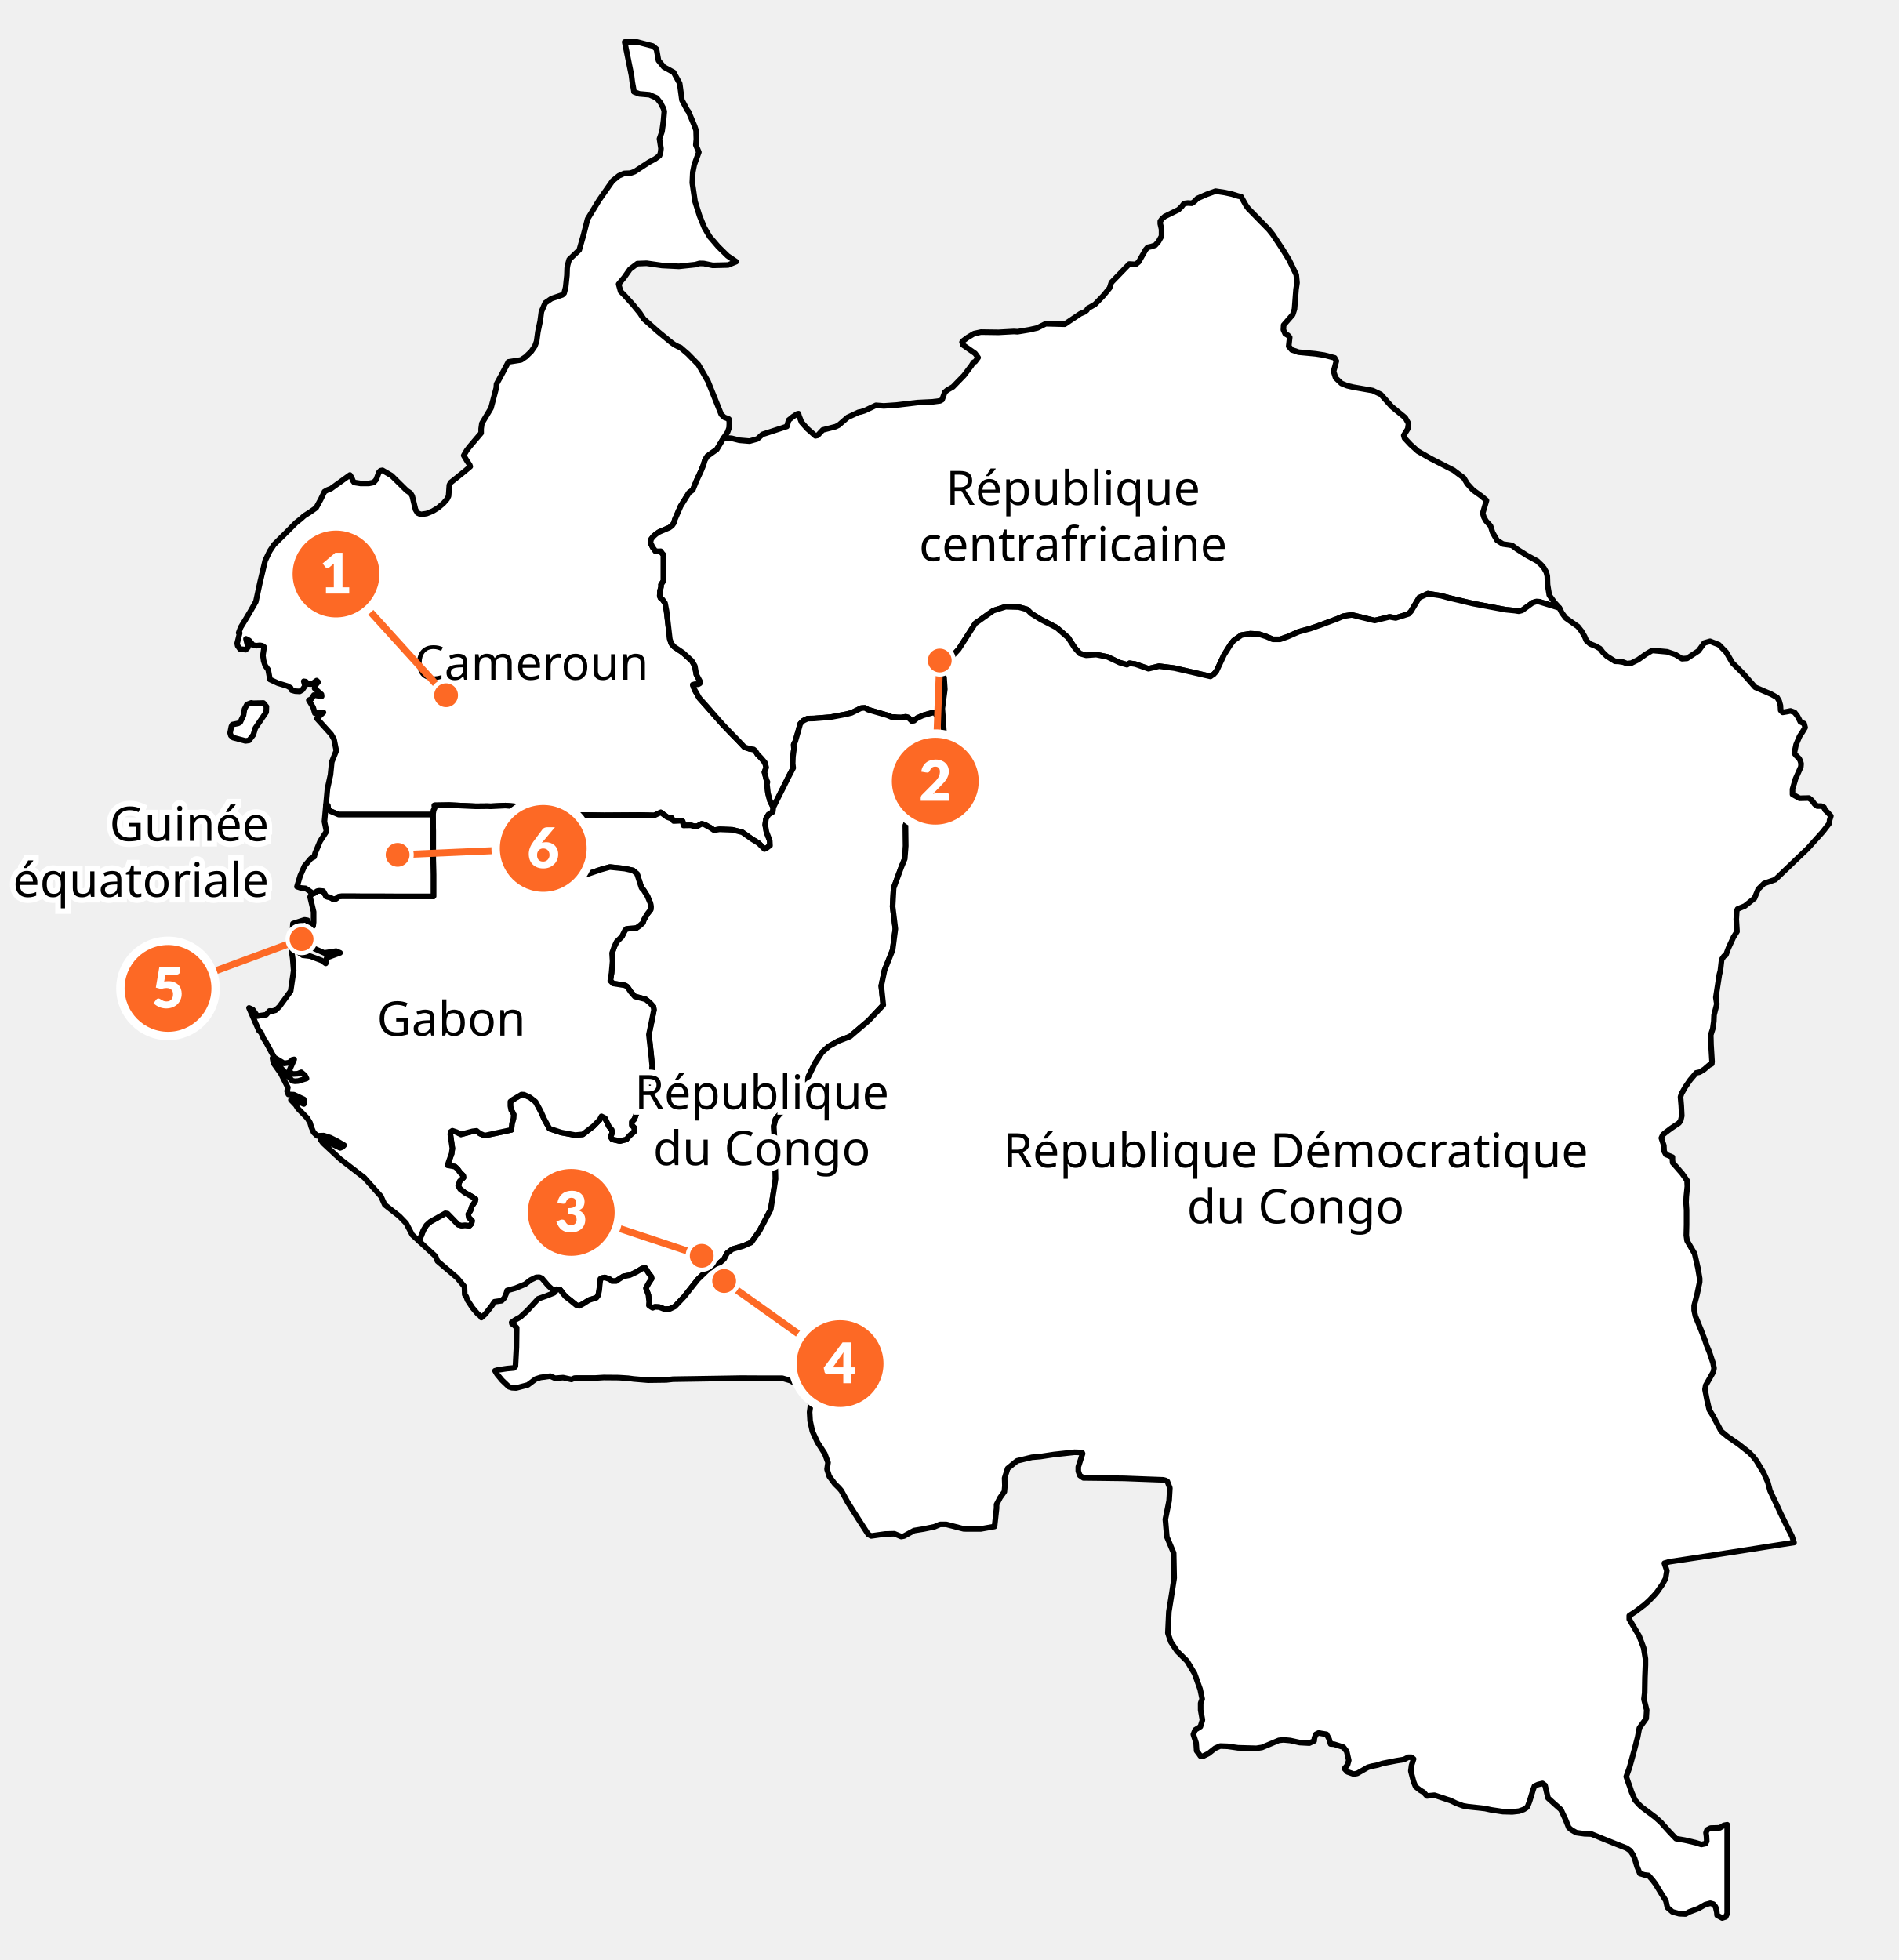
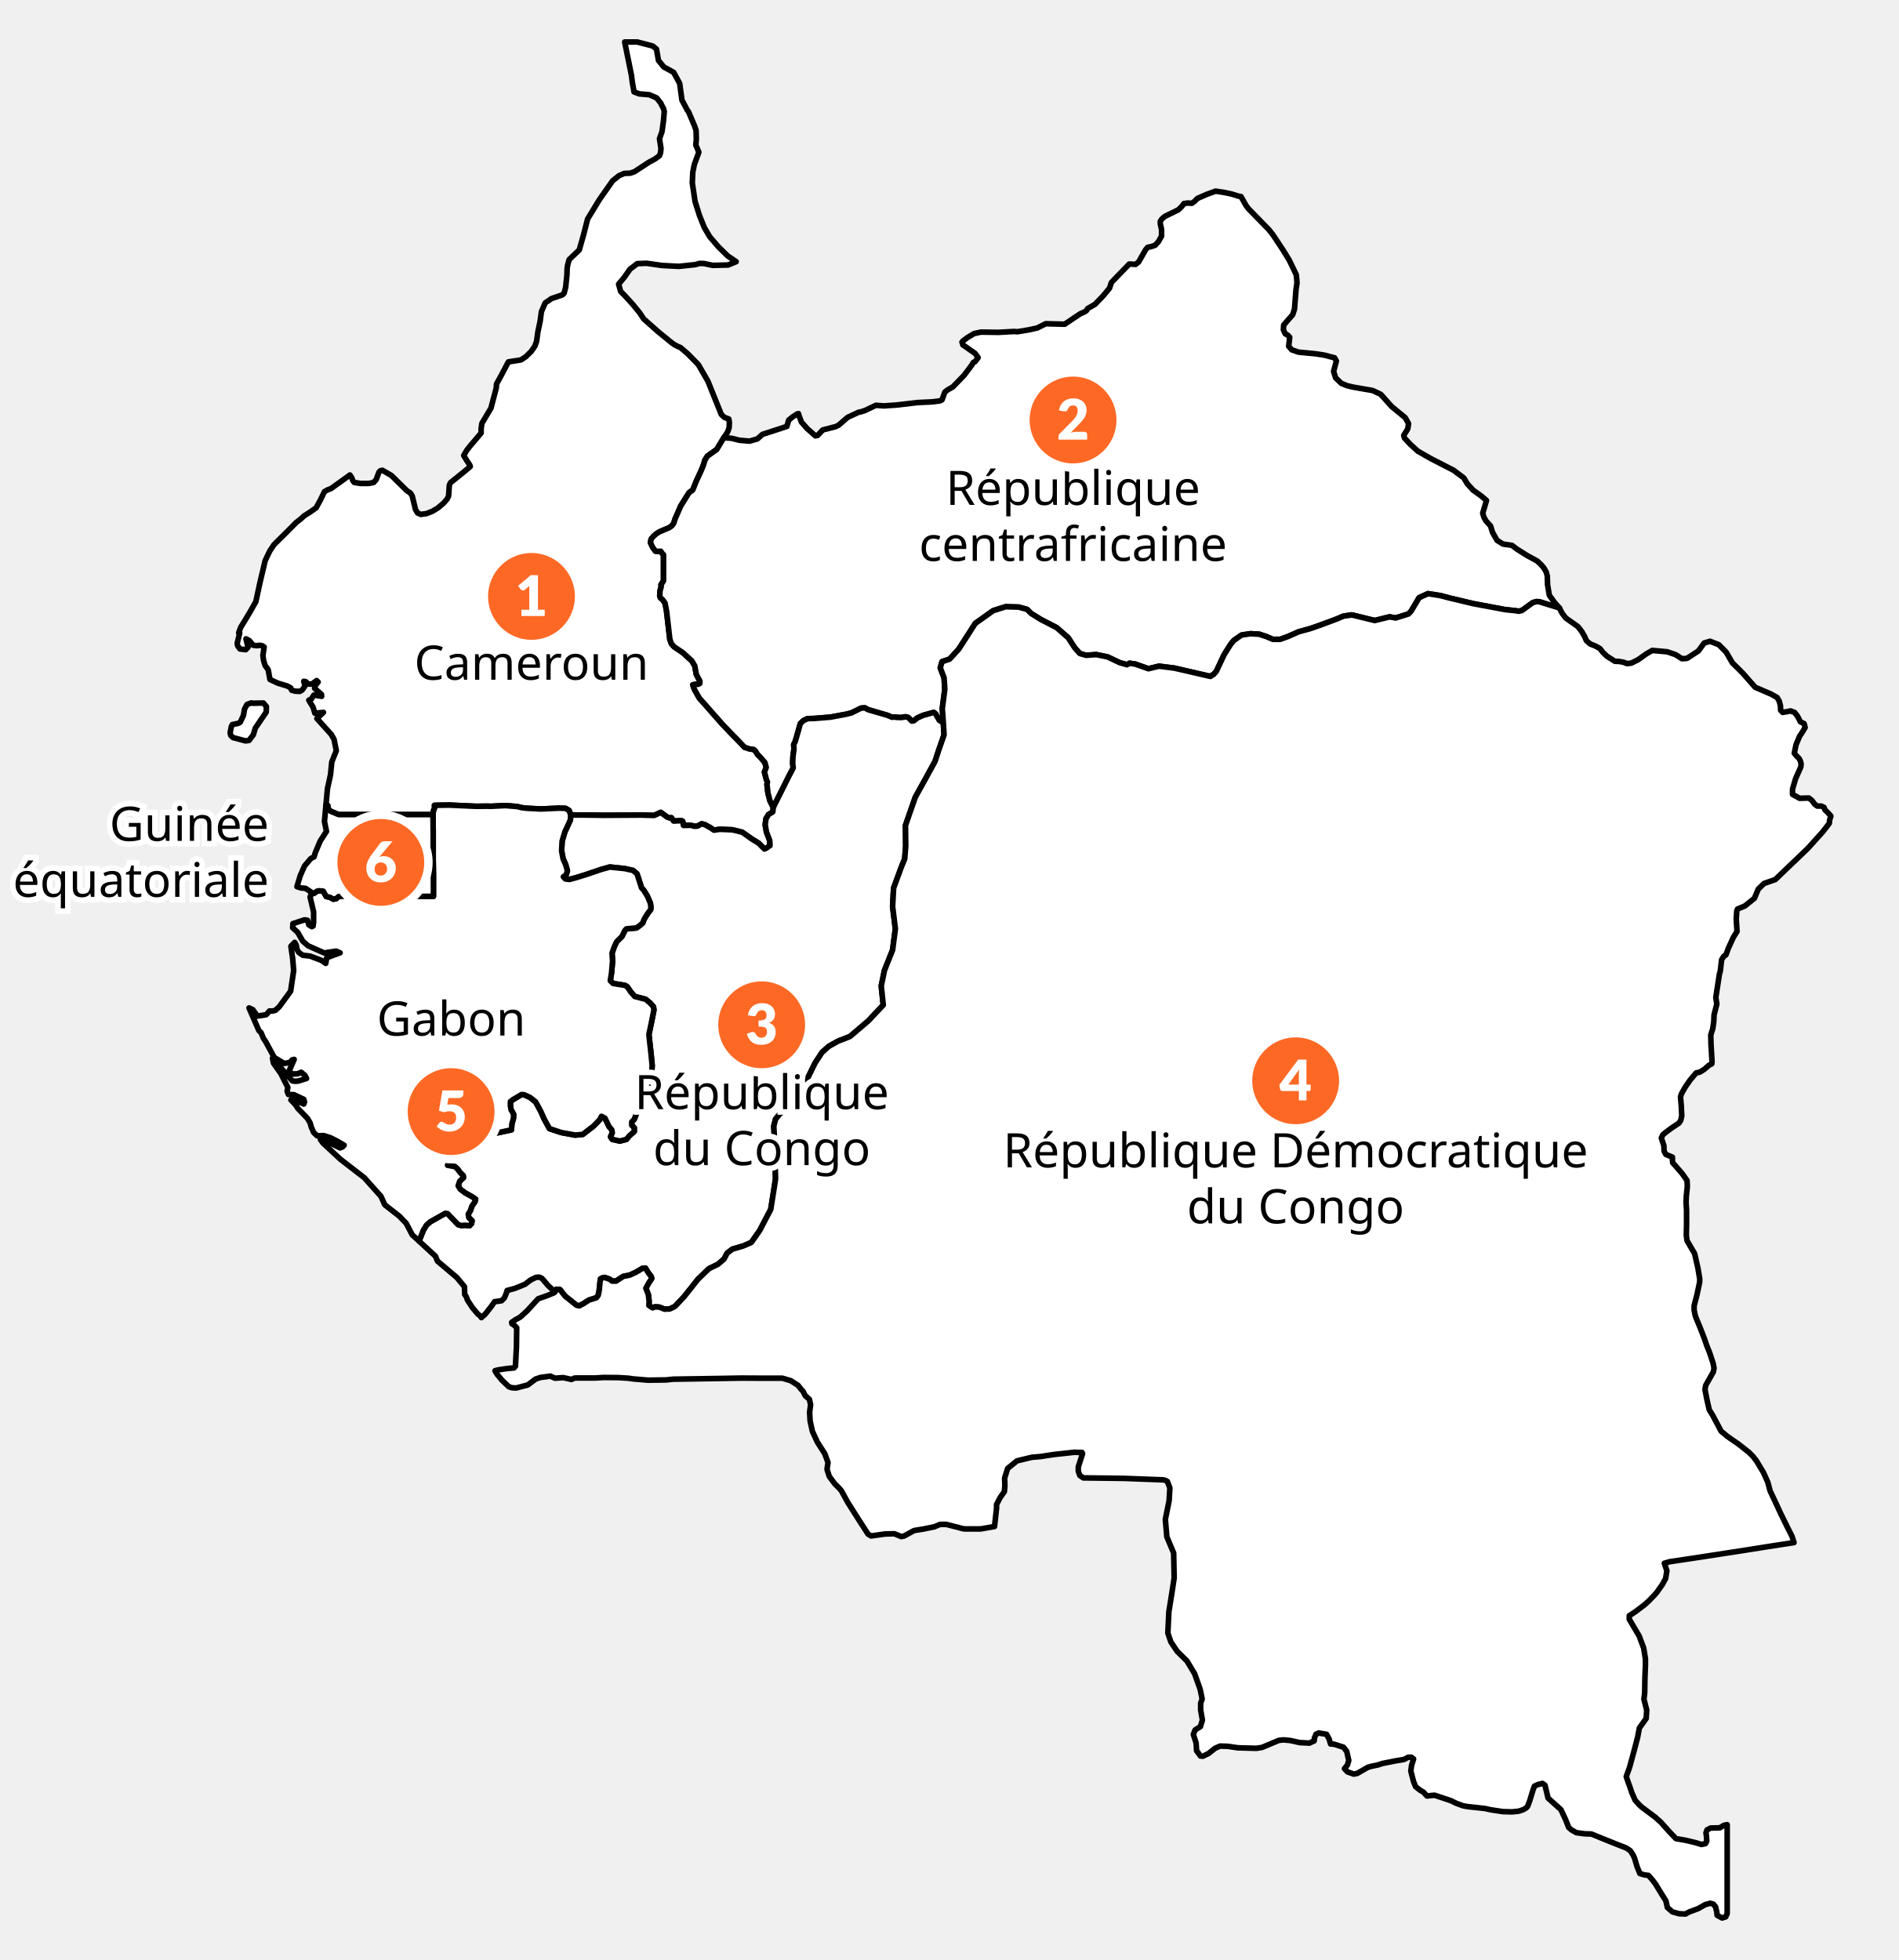
<svg xmlns="http://www.w3.org/2000/svg" viewBox="232 195 678 700" width="678" height="700" font-family="Jost, Verdana, sans-serif">
  <defs>
    <clipPath id="zone">
      <rect x="40" y="185" width="1120" height="725" rx="6" />
    </clipPath>
  </defs>
  <g clip-path="url(#zone)">
    <path d="M317.234,421.022L317.955,419.06L319.396,416.706L321.198,413.696L323.361,409.902L324.802,403.225L325.793,399.035L326.694,395.236L328.316,391.83L329.848,389.515L334.352,385.058L337.686,381.693L339.398,380.338L340.659,379.201L342.731,377.889L344.894,376.359L346.515,373.385L347.867,370.585L348.858,370.016L350.209,369.491L354.354,366.516L356.966,364.634L357.597,365.597L358.048,366.734L358.498,367.303L360.75,367.653L363.724,367.653L365.435,367.303L366.336,366.297L367.327,363.627L367.868,363.102L368.589,362.97L371.832,364.852L374.535,367.522L377.238,370.191L378.589,371.11L379.22,372.16L380.391,377.015L381.112,378.195L382.283,378.72L384.356,378.414L386.518,377.539L388.5,376.315L390.392,374.697L391.653,373.254L392.194,372.16L392.464,368.222L392.915,367.347L394.897,365.772L398.14,363.145L399.942,361.613L399.762,361.088L398.681,359.467L397.6,357.672L398.681,355.832L399.762,354.43L403.816,349.654L403.816,348.12L404.087,346.191L407.33,340.753L409.222,333.556L409.312,332.151L411.204,328.682L413.547,324.245L418.051,323.542L419.763,322.4L421.745,320.466L423.007,318.619L423.637,316.861L424.088,313.518L424.899,309.69L425.349,306.301L426.701,303.174L428.953,301.633L432.827,300.311L433.458,299.695L433.998,297.624L434.449,293.348L434.539,290.746L434.719,289.643L435.26,287.702L438.864,284.26L440.395,278.873L441.837,273.218L445.981,266.408L450.756,259.592L453.009,257.776L454.901,256.934L457.063,256.846L458.595,256.314L463.73,252.947L465.892,251.794L467.514,250.597L467.874,249.577L468.055,248.07L467.514,244.565L468.415,241.991L468.956,237.995L469.226,234.841L468.956,233.774L468.145,232.263L468.055,231.952L466.523,229.996L463.91,228.839L460.306,228.528L458.414,227.816L458.144,226.17L457.964,225.236L457.784,224.213L457.513,221.942L455.081,210L459.586,210L465.081,211.427L466.433,212.542L467.154,216.598L469.046,218.914L472.559,220.829L474.722,224.791L475.533,230.752L477.425,234.308L477.875,234.885L480.037,239.993L480.578,241.591L480.668,244.698L480.488,246.783L481.569,249.356L479.947,253.789L479.407,256.491L479.227,260.256L480.218,266.983L481.839,272.112L483.551,276.311L485.443,279.536L488.506,283.112L491.84,286.379L494.903,288.452L492.02,289.643L486.524,289.776L483.371,289.114L481.839,289.07L480.308,289.511L474.451,290.129L468.415,289.82L462.919,289.026L459.586,289.158L456.973,291.143L454.901,294.097L452.919,296.478L453.639,299.078L455.081,300.532L457.964,303.703L460.487,306.785L461.838,308.854L466.883,313.342L471.839,317.388L472.83,318.092L474.181,318.795L474.992,319.103L477.695,321.433L481.389,325.212L484.812,331.141L487.245,337.199L489.588,343.033L490.669,344.042L492.29,344.656L492.471,345.928L492.381,347.769L491.84,349.303L490.488,351.319L487.966,355.525L484.632,357.891L483.731,359.336L483.191,361.131L482.47,362.926L480.668,366.822L479.407,369.973L478.055,370.979L475.082,375.747L473.01,380.512L472.65,381.78L472.019,382.698L471.028,383.441L467.514,384.927L466.343,385.67L465.352,386.544L464.541,387.549L464.271,388.772L465.081,390.476L466.073,391.83L467.064,391.917L467.965,391.874L468.505,392.66L468.956,393.14L468.956,402.44L468.055,403.836L468.145,404.447L467.694,406.062L467.604,407.851L467.874,408.549L468.595,409.116L469.496,410.381L470.037,413.217L471.208,423.289L471.749,424.858L472.74,425.991L475.893,428.127L479.046,431.003L480.127,432.833L480.668,435.882L481.929,438.234L481.929,439.062L481.389,439.367L480.218,439.41L479.407,439.585L480.037,441.327L481.749,444.331L484.542,447.466L487.515,450.862L489.948,453.604L493.011,456.825L495.444,459.305L497.876,461.872L499.768,462.482L501.12,462.656L501.75,463.178L502.471,464.352L503.733,465.658L505.174,467.354L505.625,469.094L504.994,470.747L505.625,473.139L505.625,473.313L506.075,474.27L505.895,475.097L506.255,478.271L506.976,481.011L508.147,483.359L508.147,483.533L507.967,484.967L506.435,485.924L505.535,487.446L505.264,489.576L505.715,492.141L506.886,495.227L506.976,497.009L506.526,497.27L505.805,497.835L504.994,498.226L502.922,496.14L500.579,494.705L497.065,492.228L493.552,491.358L488.957,491.184L486.975,491.489L485.623,490.576L483.641,489.489L482.56,489.228L481.028,490.054L479.947,490.097L478.686,489.75L476.073,489.793L475.803,488.359L475.352,488.098L472.559,488.228L471.749,487.054L471.298,487.185L470.217,486.793L467.965,485.141L465.622,486.228L460.667,486.098L454.36,486.141L447.783,486.185L441.837,486.098L435.8,486.054L435.26,484.489L433.998,483.707L431.746,483.62L425.169,483.924L420.124,483.663L418.502,483.489L416.7,483.054L412.465,482.706L407.24,482.967L406.069,482.924L401.924,482.967L392.374,482.533L387.149,482.62L387.239,483.576L386.878,484.272L386.608,485.924L380.842,485.924L373.184,485.924L365.976,485.924L361.111,485.924L352.912,485.924L350.119,484.75L349.308,484.054L349.128,483.228L349.038,482.663L348.407,482.489L348.948,476.619L350.029,471.704L350.48,467.137L352.101,463.091L351.29,459.044L350.299,457.303L345.164,451.602L347.506,449.425L344.443,449.73L343.812,447.597L342.281,445.072L343.182,444.636L344.083,443.243L346.876,443.678L346.786,442.981L344.353,440.848L344.623,439.759L345.614,438.583L345.074,438.06L343.362,439.323L342.101,439.28L341.2,438.452L340.479,438.322L340.929,439.977L339.938,441.414L339.037,441.936L337.416,441.849L336.154,441.501L335.794,440.673L334.623,440.02L331.199,438.975L328.406,437.668L327.775,434.183L326.694,432.702L326.154,431.003L325.883,429.086L326.334,426.079L325.613,425.599L324.802,425.468L323.541,425.599L322.37,425.425L321.018,423.769L319.847,423.158L320.568,426.166L319.757,427.037L317.685,426.776L316.874,425.643L316.694,424.771L317.595,421.109Z" fill="#FFFFFF" stroke="#000000" stroke-width="2" stroke-linejoin="round" />
    <path d="M707.439,322.488L708.611,322.795L709.241,323.938L708.25,327.628L708.971,329.956L711.043,331.932L713.115,332.766L715.188,333.249L722.215,334.478L725.098,335.838L728.972,340.182L733.837,344.174L735.009,346.278L734.738,348.164L733.297,350.487L733.567,351.451L735.729,353.773L738.342,356.139L742.937,358.767L751.046,362.926L754.74,365.684L756.001,367.785L758.073,370.06L760.956,372.116L762.848,373.735L761.497,378.283L761.947,379.769L762.668,381.037L764.29,382.829L765.011,385.145L766.632,387.986L768.704,389.296L771.948,389.777L773.75,391.131L777.354,393.402L780.958,395.367L782.399,396.721L783.39,397.9L784.201,399.341L784.561,400.738L784.651,403.793L785.282,407.589L787.174,410.207L788.886,412.126L781.678,409.902L780.597,409.858L779.336,410.251L775.552,412.999L774.381,413.304L773.029,413.086L769.605,412.737L758.163,410.6L749.334,408.505L746.631,407.764L741.946,407.022L738.793,408.462L735.91,413.304L735.009,414.263L730.414,415.703L728.251,415.31L722.936,416.618L714.737,414.612L711.764,415.048L709.421,416.052L703.565,418.232L699.961,419.496L695.817,420.63L691.853,422.374L689.15,423.333L686.537,423.333L684.195,422.33L681.672,421.502L678.519,421.327L675.365,421.807L672.572,423.769L671.491,425.12L669.149,428.824L666.356,434.793L665.274,435.969L664.914,436.1L664.283,436.579L651.4,433.617L645.904,432.92L642.12,433.835L637.435,432.179L635.363,431.874L634.462,432.397L631.849,431.656L627.524,429.609L623.47,428.781L619.866,429.042L617.614,428.388L615.812,426.384L613.469,422.766L609.325,419.147L603.739,416.27L600.225,414.089L598.784,412.65L595.811,411.821L591.126,411.69L586.711,413.086L580.314,417.621L574.368,426.863L571.124,430.393L568.421,431.308L567.791,433.53L569.142,437.058L569.412,441.152L568.512,448.032L568.872,453.082L567.43,452.255L566.079,449.904L565.448,449.425L561.574,450.514L559.502,451.471L558.421,452.385L557.61,452.516L556.349,451.254L555.448,450.992L553.826,451.254L552.294,451.21L551.303,451.079L550.582,451.167L548.781,450.426L542.023,448.468L540.852,447.814L539.501,447.902L536.077,449.599L534.185,450.078L528.599,451.123L522.653,451.602L520.4,451.645L518.869,452.385L517.788,453.473L517.157,455.78L515.986,459.827L515.445,460.915L515.535,462.525L515.175,465.223L515.085,467.659L515.265,469.268L513.553,472.53L511.571,476.532L509.859,479.924L508.147,483.359L506.976,481.011L506.255,478.271L505.895,475.097L506.075,474.27L505.625,473.313L505.625,473.139L504.994,470.747L505.625,469.094L505.174,467.354L503.733,465.658L502.471,464.352L501.75,463.178L501.12,462.656L499.768,462.482L497.876,461.872L495.444,459.305L493.011,456.825L489.948,453.604L487.515,450.862L484.542,447.466L481.749,444.331L480.037,441.327L479.407,439.585L480.218,439.41L481.389,439.367L481.929,439.062L481.929,438.234L480.668,435.882L480.127,432.833L479.046,431.003L475.893,428.127L472.74,425.991L471.749,424.858L471.208,423.289L470.037,413.217L469.496,410.381L468.595,409.116L467.874,408.549L467.604,407.851L467.694,406.062L468.145,404.447L468.055,403.836L468.956,402.44L468.956,393.14L468.505,392.66L467.965,391.874L467.064,391.917L466.073,391.83L465.081,390.476L464.271,388.772L464.541,387.549L465.352,386.544L466.343,385.67L467.514,384.927L471.028,383.441L472.019,382.698L472.65,381.78L473.01,380.512L475.082,375.747L478.055,370.979L479.407,369.973L480.668,366.822L482.47,362.926L483.191,361.131L483.731,359.336L484.632,357.891L487.966,355.525L490.488,351.319L493.281,351.538L496.074,352.24L499.678,352.546L502.471,351.757L504.273,350.136L508.327,348.821L513.012,347.287L513.643,345.051L515.085,343.867L516.616,342.858L517.157,342.726L517.337,343.472L518.238,345.796L520.31,348.12L523.193,350.662L524.004,350.487L525.806,348.558L530.401,347.374L531.482,346.848L534.726,344.042L538.6,342.244L539.501,342.069L540.942,341.586L544.816,339.744L547.609,339.963L552.114,339.656L559.592,338.778L564.998,338.515L567.701,338.164L568.421,337.769L569.412,335.048L570.313,334.302L572.296,333.161L576.26,329.077L578.873,325.607L579.593,324.465L579.683,324.377L580.224,324.157L581.305,322.707L580.224,321.213L575.809,318.136L575.809,317.74L575.539,317.212L575.809,316.817L577.521,315.541L579.864,314.134L582.296,313.606L588.603,313.694L594.099,313.386L595.36,313.474L599.595,312.77L602.478,312.11L605.451,310.614L612.208,310.79L617.794,307.049L619.416,306.345L620.136,305.772L620.407,305.2L623.019,303.703L625.993,300.62L628.245,297.888L628.876,295.905L635.273,289.29L637.525,289.423L638.606,288.585L641.129,284.172L641.85,283.333L643.111,283.068L644.552,282.583L645.724,281.258L646.805,279.315L646.805,276.885L646.354,274.941L646.354,274.013L646.985,273.129L647.976,272.289L652.841,269.902L654.012,268.752L654.823,267.69L656.175,267.514L657.616,267.602L658.517,266.983L659.598,265.877L662.932,264.417L666.085,263.266L669.329,263.753L671.942,264.328L674.194,265.036L675.185,265.213L676.987,268.398L677.798,269.504L685.096,276.974L686.537,278.785L690.141,284.216L692.393,287.879L694.916,293.127L695.186,295.993L694.826,298.417L694.285,305.376L693.655,307.357L690.411,311.098L690.321,312.77L690.952,314.178L691.943,314.75L692.573,315.453L692.213,318.663L693.294,319.938L695.727,320.773L701.763,321.345L704.917,321.828Z" fill="#FFFFFF" stroke="#000000" stroke-width="2" stroke-linejoin="round" />
    <path d="M381.653,638.248L383.184,634.372L384.265,632.587L385.617,631.368L391.023,628.321L391.834,628.452L395.618,632.369L396.789,632.718L398.05,632.587L399.672,632.761L400.393,631.978L400.573,630.976L399.402,629.845L399.221,628.626L400.032,627.276L400.483,625.84L401.654,624.099L401.834,623.272L400.573,622.402L398.05,621.009L396.338,619.704L395.618,618.486L396.158,616.876L397.51,615.571L397.419,614.875L396.248,613.7L395.347,612.438L394.446,611.655L391.834,611.177L392.374,609.524L393.275,607.045L393.545,605.131L392.825,600.174L392.915,599.26L393.545,598.826L395.077,599.347L396.609,600.13L400.753,599.043L402.195,598.869L403.366,599.826L405.078,600.565L414.628,598.521L414.808,596.391L415.349,594.478L415.439,593.043L414.988,592.13L414.538,591.434L414.267,590L414.267,588.435L415.168,587.739L418.232,585.914L419.133,585.957L421.295,586.957L423.277,588.522L425.079,591.826L426.34,594.652L428.232,598.086L432.467,599.478L437.422,600.391L440.125,600.13L443.909,597.217L446.161,594.912L446.792,593.695L448.053,594.347L449.495,597.347L450.486,598.521L450.666,599.608L450.035,601L450.666,601.913L453.369,602.522L455.711,601.913L456.703,600.695L458.504,599.086L458.504,597.782L457.604,596.869L457.604,595.695L458.504,594.738L459.496,592.173L459.766,590.261L460.667,589.087L462.469,588.217L463.099,587.478L464.09,583.001L463.55,581.393L463.55,580.046L464.721,578.351L464.901,575.526L464.451,570.963L464.09,567.791L463.73,564.488L464.631,560.187L465.532,555.668L465.352,554.538L464.09,553.148L462.559,551.888L458.685,550.889L457.243,549.238L456.072,547.5L455.261,546.935L450.936,546.24L449.945,545.24L450.396,542.46L450.756,538.289L450.576,535.378L451.387,533.076L452.198,531.338L454.09,529.47L455.171,527.297L455.711,526.732L459.315,526.385L460.577,525.472L461.568,524.56L462.018,523.3L463.28,521.258L464.361,519.867L464.451,518.912L464.271,517.608L463.189,515.044L461.838,512.872L461.117,512.133L459.496,507.092L458.054,505.875L455.171,505.223L449.765,504.658L446.522,505.571L441.566,507.266L437.782,508.439L435.35,509.091L433.908,508.917L433.188,508.135L434.179,507.483L434.629,505.962L433.998,503.746L433.097,501.747L432.557,498.921L432.737,495.401L433.728,492.097L435.71,487.793L435.8,486.054L441.837,486.098L447.783,486.185L454.36,486.141L460.667,486.098L465.622,486.228L467.965,485.141L470.217,486.793L471.298,487.185L471.749,487.054L472.559,488.228L475.352,488.098L475.803,488.359L476.073,489.793L478.686,489.75L479.947,490.097L481.028,490.054L482.56,489.228L483.641,489.489L485.623,490.576L486.975,491.489L488.957,491.184L493.552,491.358L497.065,492.228L500.579,494.705L502.922,496.14L504.994,498.226L505.805,497.835L506.526,497.27L506.976,497.009L506.886,495.227L505.715,492.141L505.264,489.576L505.535,487.446L506.435,485.924L507.967,484.967L508.147,483.533L508.147,483.359L509.859,479.924L511.571,476.532L513.553,472.53L515.265,469.268L515.085,467.659L515.175,465.223L515.535,462.525L515.445,460.915L515.986,459.827L517.157,455.78L517.788,453.473L518.869,452.385L520.4,451.645L522.653,451.602L528.599,451.123L534.185,450.078L536.077,449.599L539.501,447.902L540.852,447.814L542.023,448.468L548.781,450.426L550.582,451.167L551.303,451.079L552.294,451.21L553.826,451.254L555.448,450.992L556.349,451.254L557.61,452.516L558.421,452.385L559.502,451.471L561.574,450.514L565.448,449.425L566.079,449.904L567.43,452.255L568.872,453.082L569.142,457.434L567.25,462.873L565.899,466.963L562.205,473.705L558.871,479.706L555.358,489.793L555.448,497.139L555.087,501.747L553.916,504.571L551.123,512.176L550.763,518.738L551.754,526.732L550.763,534.292L547.88,541.504L546.708,547.109L547.429,553.93L542.113,559.578L535.536,565.183L531.302,566.835L527.968,568.703L525.536,570.876L524.815,572.006L523.103,574.613L519.139,582.697L517.067,586.218L514.364,589.261L510.4,592.956L508.958,594.695L508.327,597.217L508.598,601.869L508.958,616.049L508.327,620.139L507.246,626.928L503.282,634.503L500.309,638.727L497.426,639.99L493.552,641.122L491.66,642.559L490.579,644.65L488.416,646.523L485.173,648.092L481.209,651.926L476.343,658.072L473.01,661.603L471.208,662.475L469.316,662.562L467.424,661.821L465.892,661.734L465.081,662.083L464.541,661.777L463.73,661.211L463.82,659.815L463.55,657.461L462.649,655.064L463.73,653.103L464.721,651.621L464.541,650.88L463.55,649.617L462.469,647.874L461.388,648.005L459.135,649.355L456.883,650.401L454.63,650.837L452.919,651.926L452.018,652.536L450.576,652.536L449.765,651.883L447.963,651.229L446.972,651.447L446.432,651.752L446.161,653.974L445.981,655.892L445.621,657.636L444.99,658.464L442.287,659.336L440.395,660.557L438.864,661.385L437.873,661.167L435.89,659.554L433.998,658.072L432.917,656.808L432.287,655.936L431.926,655.543L430.665,655.456L430.304,656.284L429.674,655.892L427.782,654.192L425.529,651.534L424.628,651.142L423.457,651.185L421.475,652.144L419.493,653.669L415.979,655.108L413.096,655.892L412.826,656.851L412.105,658.551L411.114,659.554L408.591,659.903L407.6,661.385L405.348,664.263L403.906,665.571L403.546,665.004L402.645,664.307L400.753,662.083L398.951,659.336L398.501,658.072L397.96,657.331L397.87,654.541L395.167,651.273L388.23,645.391L387.509,643.648Z" fill="#FFFFFF" stroke="#000000" stroke-width="2" stroke-linejoin="round" />
    <path d="M872.675,745.924L868.35,746.583L862.134,747.548L855.196,748.646L848.079,749.744L840.961,750.842L834.294,751.852L828.168,752.774L826.366,753.301L827.267,755.981L826.816,758.75L825.645,760.903L823.753,763.586L822.852,764.641L820.87,766.708L819.248,768.16L816.005,770.624L813.842,772.032L813.842,773.309L817.356,779.254L818.978,783.572L819.609,787.451L819.609,789.656L819.428,794.245L819.338,799.674L819.068,801.838L820.059,805.726L819.879,808.732L817.446,812.137L816.816,815.455L815.644,819.97L813.933,826.215L812.761,829.495L813.482,831.623L814.023,833.087L814.653,834.995L815.915,837.923L817.446,839.61L818.257,840.365L823.122,844.007L825.104,845.784L828.258,849.296L830.51,851.652L833.664,852.186L837.448,853.076L839.61,853.743L841.051,853.432L841.502,852.586L841.412,850.852L841.232,849.562L841.592,848.54L842.853,847.873L846.187,847.784L847.628,846.895L848.8,846.673L848.8,850.541L848.8,854.232L848.8,858.728L848.8,863.894L848.8,868.129L848.8,872.634L848.8,877.856L848.8,878.437L848.259,879.598L846.998,880L845.196,879.017L845.106,877.945L844.655,876.025L843.844,875.043L842.763,874.731L840.961,875.222L838.439,876.651L835.195,877.856L833.934,878.571L831.681,878.481L829.249,877.811L827.447,876.249L826.906,873.838L825.375,871.429L823.212,867.861L822.131,866.435L820.69,864.785L819.248,864.607L817.627,864.117L816.635,861.711L815.735,858.683L815.194,857.481L814.203,855.968L812.851,855.033L809.788,853.832L805.554,852.142L800.328,850.007L797.805,849.918L794.922,849.518L793.211,848.54L792.219,847.695L791.048,844.762L789.427,841.298L784.832,837.169L783.75,832.599L782.85,831.934L781.228,832.333L779.966,832.91L779.516,834.107L778.255,838.234L777.534,840.143L777.083,840.632L776.092,841.253L774.471,841.831L772.038,842.097L768.704,842.008L764.56,841.386L762.308,840.898L756.181,840.232L754.469,839.921L751.947,838.989L750.145,838.101L744.289,836.148L741.586,836.414L740.324,835.039L739.153,834.373L737.531,833.087L736.811,831.313L735.819,827.5L736.09,825.462L736.811,823.203L736,822.582L734.919,822.582L733.387,823.38L730.684,823.823L725.729,824.797L723.927,825.373L721.945,825.772L720.503,826.171L716.719,828.343L715.458,828.609L713.205,827.811L712.124,826.658L713.205,825.329L713.656,823.69L712.935,820.501L711.764,818.996L708.43,817.933L707.169,817.845L706.628,816.03L705.727,814.393L703.835,814.083L702.935,813.906L701.943,814.393L701.403,815.72L701.313,816.738L699.601,817.535L696.177,817.358L692.754,816.606L690.321,816.384L688.699,816.561L682.663,819.084L680.681,819.394L674.104,819.217L670.41,818.686L667.707,818.597L665.905,819.394L663.563,821.254L661.581,822.228L660.68,822.14L660.139,821.342L659.328,820.28L659.148,817.491L658.157,814.437L658.788,812.845L660.68,811.651L661.4,809.307L660.77,805.726L660.77,803.252L661.31,801.794L660.589,798.305L658.607,792.744L655.904,788.245L652.391,784.762L650.138,781.413L649.057,778.241L649.418,770.624L650.499,763.893L651.31,758.574L651.129,749.656L648.697,743.861L648.156,737.632L649.508,730.967L649.778,726.41L648.877,724.088L648.246,723.738L647.435,723.519L641.489,723.3L633.471,722.993L626.443,722.905L618.875,722.818L617.614,721.942L617.073,720.409L617.073,718.877L618.605,714.149L618.425,713.755L615.722,713.667L608.424,714.455L603.559,715.199L600.496,715.462L595.18,716.731L591.846,719.446L590.765,722.862L590.855,725.665L590.675,727.724L589.143,729.872L587.882,732.326L587.882,733.641L587.161,740.176L582.206,741.053L577.251,741.053L576.08,741.009L569.953,739.43L567.701,739.43L565.719,740.264L561.935,741.053L558.421,741.624L554.817,743.598L553.826,743.774L551.393,742.764L548.06,742.852L544.636,743.335L543.104,743.554L542.023,742.94L538.87,738.07L534.726,731.537L532.473,727.418L531.572,726.366L530.131,724.964L528.149,722.292L527.338,719.752L527.698,717.344L526.527,714.149L523.914,710.079L522.112,706.186L521.301,702.469L521.121,699.321L521.481,696.699L521.031,694.732L519.589,693.509L518.779,691.892L518.148,691.237L516.977,689.751L514.364,688.091L511.391,687.218L505.084,687.218L496.705,687.174L489.137,687.305L480.758,687.436L472.289,687.567L469.947,687.829L463.46,687.917L458.234,687.48L456.342,687.218L452.919,687L447.603,686.956L444.72,687.131L437.782,687.131L437.152,687.174L436.071,687.655L433.097,687L430.214,687.218L428.503,686.476L424.989,686.956L423.277,687.524L420.484,689.62L416.34,690.712L414.808,690.625L413.727,690.276L411.294,687.96L409.492,685.777L408.772,684.554L409.853,684.248L413.096,683.768L415.529,683.55L416.069,682.939L416.43,676.129L416.52,669.192L415.619,668.275L414.808,667.752L414.718,667.272L415.979,666.4L417.781,665.397L418.322,664.917L420.304,663.086L424.178,658.856L427.151,657.81L429.854,656.72L430.304,656.284L430.665,655.456L431.926,655.543L432.287,655.936L432.917,656.808L433.998,658.072L435.89,659.554L437.873,661.167L438.864,661.385L440.395,660.557L442.287,659.336L444.99,658.464L445.621,657.636L445.981,655.892L446.161,653.974L446.432,651.752L446.972,651.447L447.963,651.229L449.765,651.883L450.576,652.536L452.018,652.536L452.919,651.926L454.63,650.837L456.883,650.401L459.135,649.355L461.388,648.005L462.469,647.874L463.55,649.617L464.541,650.88L464.721,651.621L463.73,653.103L462.649,655.064L463.55,657.461L463.82,659.815L463.73,661.211L464.541,661.777L465.081,662.083L465.892,661.734L467.424,661.821L469.316,662.562L471.208,662.475L473.01,661.603L476.343,658.072L481.209,651.926L485.173,648.092L488.416,646.523L490.579,644.65L491.66,642.559L493.552,641.122L497.426,639.99L500.309,638.727L503.282,634.503L507.246,626.928L508.327,620.139L508.958,616.049L508.598,601.869L508.327,597.217L508.958,594.695L510.4,592.956L514.364,589.261L517.067,586.218L519.139,582.697L523.103,574.613L524.815,572.006L525.536,570.876L527.968,568.703L531.302,566.835L535.536,565.183L542.113,559.578L547.429,553.93L546.708,547.109L547.88,541.504L550.763,534.292L551.754,526.732L550.763,518.738L551.123,512.176L553.916,504.571L555.087,501.747L555.448,497.139L555.358,489.793L558.871,479.706L562.205,473.705L565.899,466.963L567.25,462.873L569.142,457.434L568.872,453.082L568.512,448.032L569.412,441.152L569.142,437.058L567.791,433.53L568.421,431.308L571.124,430.393L574.368,426.863L580.314,417.621L586.711,413.086L591.126,411.69L595.811,411.821L598.784,412.65L600.225,414.089L603.739,416.27L609.325,419.147L613.469,422.766L615.812,426.384L617.614,428.388L619.866,429.042L623.47,428.781L627.524,429.609L631.849,431.656L634.462,432.397L635.363,431.874L637.435,432.179L642.12,433.835L645.904,432.92L651.4,433.617L664.283,436.579L664.914,436.1L665.274,435.969L666.356,434.793L669.149,428.824L671.491,425.12L672.572,423.769L675.365,421.807L678.519,421.327L681.672,421.502L684.195,422.33L686.537,423.333L689.15,423.333L691.853,422.374L695.817,420.63L699.961,419.496L703.565,418.232L709.421,416.052L711.764,415.048L714.737,414.612L722.936,416.618L728.251,415.31L730.414,415.703L735.009,414.263L735.91,413.304L738.793,408.462L741.946,407.022L746.631,407.764L749.334,408.505L758.163,410.6L769.605,412.737L773.029,413.086L774.381,413.304L775.552,412.999L779.336,410.251L780.597,409.858L781.678,409.902L788.886,412.126L789.787,413.915L791.138,415.703L795.463,418.755L796.814,420.455L797.896,422.33L798.526,423.812L799.878,424.989L801.77,425.73L803.391,426.645L804.382,427.953L805.824,429.347L808.707,431.177L810.058,431.221L811.68,431.482L813.032,432.005L814.563,431.831L816.996,430.611L819.879,428.563L822.041,427.299L827.357,427.778L830.33,428.781L832.673,430.262L834.474,430.131L838.529,427.473L840.601,424.64L842.673,424.03L845.827,425.25L848.439,427.909L850.692,431.787L852.223,433.268L854.476,435.534L858.8,440.456L864.476,442.894L866.639,444.114L867.359,445.333L867.81,446.944L867.9,448.685L868.621,449.425L870.152,449.164L871.414,448.903L872.855,449.425L873.846,450.688L874.387,451.689L874.927,452.777L876.279,453.43L876.639,454.823L875.648,456.477L874.657,457.956L873.396,460.959L872.765,464.004L873.576,465.005L874.477,465.875L874.927,466.745L875.198,467.746L875.108,468.877L873.216,473.139L872.135,476.836L872.135,478.706L874.657,480.098L877.991,480.011L879.072,480.88L880.063,482.228L880.964,482.88L882.405,482.88L883.396,483.359L883.757,484.272L884.838,485.315L885.829,486.446L885.379,487.88L885.289,489.011L882.946,492.054L877.54,498.052L865.918,509.178L865.828,509.178L861.954,510.525L859.881,512.567L858.53,515.826L855.106,518.564L852.494,519.65L852.223,520.345L852.043,523.3L852.313,527.688L851.052,529.687L849.25,533.597L848.349,536.03L847.628,536.508L846.818,537.724L846.367,541.678L846.007,543.025L844.745,551.236L845.106,553.582L844.115,557.493L844.025,559.752L843.664,562.359L842.943,564.619L843.034,568.225L843.394,574.135L843.304,574.917L842.313,575.439L840.601,576.917L838.979,577.916L837.718,578.177L835.556,580.741L833.844,583.219L832.492,585.609L832.132,586.739L832.402,589.869L832.582,593.521L832.222,595.13L831.591,596.086L828.618,598.086L826.726,599.521L825.825,600.261L825.285,601.435L826.186,604.131L826.276,606.131L826.906,607.306L829.249,608.263L829.249,609.219L829.339,610.263L830.51,611.568L832.763,614.178L834.474,616.615L834.565,618.747L834.204,622.315L834.114,624.404L834.294,627.189L834.294,632.457L834.204,636.201L834.474,638.117L837.177,642.733L838.349,647.874L838.979,651.621L838.979,652.841L838.078,657.156L836.997,661.341L836.997,662.911L837.448,665.048L839.43,669.889L840.781,673.423L841.502,675.562L842.493,678.006L843.754,681.803L844.115,683.637L843.844,684.991L841.142,689.751L840.871,691.237L841.592,694.951L842.403,698.491L843.664,700.545L846.637,706.142L848.89,708.023L852.944,710.823L856.548,713.667L857.989,715.112L859.251,716.731L861.773,720.935L863.305,724.351L864.116,727.418L866.098,731.625L867.9,735.527L870.242,740.307L871.954,743.686Z" fill="#FFFFFF" stroke="#000000" stroke-width="2" stroke-linejoin="round" />
    <path d="M435.8,486.054L435.71,487.793L433.728,492.097L432.737,495.401L432.557,498.921L433.097,501.747L433.998,503.746L434.629,505.962L434.179,507.483L433.188,508.135L433.908,508.917L435.35,509.091L437.782,508.439L441.566,507.266L446.522,505.571L449.765,504.658L455.171,505.223L458.054,505.875L459.496,507.092L461.117,512.133L461.838,512.872L463.189,515.044L464.271,517.608L464.451,518.912L464.361,519.867L463.28,521.258L462.018,523.3L461.568,524.56L460.577,525.472L459.315,526.385L455.711,526.732L455.171,527.297L454.09,529.47L452.198,531.338L451.387,533.076L450.576,535.378L450.756,538.289L450.396,542.46L449.945,545.24L450.936,546.24L455.261,546.935L456.072,547.5L457.243,549.238L458.685,550.889L462.559,551.888L464.09,553.148L465.352,554.538L465.532,555.668L464.631,560.187L463.73,564.488L464.09,567.791L464.451,570.963L464.901,575.526L464.721,578.351L463.55,580.046L463.55,581.393L464.09,583.001L463.099,587.478L462.469,588.217L460.667,589.087L459.766,590.261L459.496,592.173L458.504,594.738L457.604,595.695L457.604,596.869L458.504,597.782L458.504,599.086L456.703,600.695L455.711,601.913L453.369,602.522L450.666,601.913L450.035,601L450.666,599.608L450.486,598.521L449.495,597.347L448.053,594.347L446.792,593.695L446.161,594.912L443.909,597.217L440.125,600.13L437.422,600.391L432.467,599.478L428.232,598.086L426.34,594.652L425.079,591.826L423.277,588.522L421.295,586.957L419.133,585.957L418.232,585.914L415.168,587.739L414.267,588.435L414.267,590L414.538,591.434L414.988,592.13L415.439,593.043L415.349,594.478L414.808,596.391L414.628,598.521L405.078,600.565L403.366,599.826L402.195,598.869L400.753,599.043L396.609,600.13L395.077,599.347L393.545,598.826L392.915,599.26L392.825,600.174L393.545,605.131L393.275,607.045L392.374,609.524L391.834,611.177L394.446,611.655L395.347,612.438L396.248,613.7L397.419,614.875L397.51,615.571L396.158,616.876L395.618,618.486L396.338,619.704L398.05,621.009L400.573,622.402L401.834,623.272L401.654,624.099L400.483,625.84L400.032,627.276L399.221,628.626L399.402,629.845L400.573,630.976L400.393,631.978L399.672,632.761L398.05,632.587L396.789,632.718L395.618,632.369L391.834,628.452L391.023,628.321L385.617,631.368L384.265,632.587L383.184,634.372L381.653,638.248L379.22,636.027L377.058,631.891L374.625,629.366L369.4,625.274L368.048,622.271L362.102,615.614L353.543,609.002L347.326,603.218L346.425,601.956L347.506,602.087L353.453,604.957L354.264,604.653L354.894,604L352.372,602.522L349.939,601.304L347.596,600.565L345.254,600.652L343.993,599.434L343.182,597.565L342.731,595.999L341.74,594.347L338.407,590.913L337.596,589.609L335.884,587.826L336.965,587.565L340.479,589.304L340.749,588.609L340.479,587.609L336.965,585.957L334.983,585.87L334.533,584.696L334.803,583.392L332.28,578.394L329.667,574.7L329.307,572.918L336.334,581.002L337.326,581.176L338.497,581.089L341.47,580.176L340.929,579.09L339.578,577.96L338.317,578.481L336.605,578.568L335.794,578.09L335.343,577.264L337.055,573.353L336.334,573.527L335.794,574.222L334.893,574.57L333.451,574.787L329.938,572.658L326.874,567.008L326.064,565.835L325.253,563.836L324.442,563.054L320.928,554.973L322.28,555.581L323.901,557.884L327.055,557.406L328.226,556.059L329.307,556.102L330.388,555.798L331.74,554.538L335.794,548.977L336.875,541.634L336.515,537.29L335.884,532.945L337.235,531.555L337.776,532.467L338.046,534.031L338.677,535.161L340.119,536.16L342.731,536.464L346.876,538.028L348.317,539.071L348.678,537.029L353.453,535.291L352.011,534.683L347.777,535.335L342.011,532.771L340.119,531.121L338.317,527.992L336.515,526.341L336.605,524.864L340.749,523.517L341.83,523.691L342.281,525.299L343.362,525.95L343.812,525.733L343.993,524.386L343.993,520.65L342.731,515.348L343.182,514.349L344.263,513.958L345.254,513.263L345.975,513.132L347.416,513.263L348.137,514.523L348.497,515.175L349.849,515.479L351.02,516.131L352.011,515.957L352.912,515.218L354.083,515.044L357.867,515.044L361.291,515.088L368.048,515.088L374.896,515.131L381.653,515.131L386.788,515.131L386.788,512.133L386.788,507.44L386.698,501.92L386.698,496.618L386.698,491.706L386.608,485.924L386.878,484.272L387.239,483.576L387.149,482.62L392.374,482.533L401.924,482.967L406.069,482.924L407.24,482.967L412.465,482.706L416.7,483.054L418.502,483.489L420.124,483.663L425.169,483.924L431.746,483.62L433.998,483.707L435.26,484.489Z" fill="#FFFFFF" stroke="#000000" stroke-width="2" stroke-linejoin="round" />
    <path d="M321.739,446.029L322.37,446.16L326.064,446.073L327.145,447.379L327.055,449.338L323.181,455.04L322.46,457.434L320.928,459.436L319.667,459.61L315.252,458.435L314.441,457.695L314.171,456.738L314.621,454.475L314.982,453.778L317.054,453.343L317.775,452.951L318.946,450.514L319.306,448.293L320.207,446.595ZM386.608,485.924L386.698,491.706L386.698,496.618L386.698,501.92L386.788,507.44L386.788,512.133L386.788,515.131L381.653,515.131L374.896,515.131L368.048,515.088L361.291,515.088L357.867,515.044L354.083,515.044L352.912,515.218L352.011,515.957L351.02,516.131L349.849,515.479L348.497,515.175L348.137,514.523L347.416,513.263L345.975,513.132L345.254,513.263L344.263,513.958L343.182,514.349L343.362,513.784L341.11,512.263L339.488,512.133L338.046,511.655L339.218,507.744L340.749,504.267L343.002,501.616L344.173,501.008L344.533,499.704L346.335,495.401L348.588,491.923L347.867,488.402L348.407,482.489L349.038,482.663L349.128,483.228L349.308,484.054L350.119,484.75L352.912,485.924L361.111,485.924L365.976,485.924L373.184,485.924L380.842,485.924Z" fill="#FFFFFF" stroke="#000000" stroke-width="2" stroke-linejoin="round" />
    <text x="421.801" y="437.754" text-anchor="middle" font-size="17" font-weight="500" fill="#000000" stroke="#FFFFFF" stroke-width="4" paint-order="stroke">Cameroun</text>
    <text x="615.203" y="375.331" text-anchor="middle" font-size="17" font-weight="500" fill="#000000" stroke="#FFFFFF" stroke-width="4" paint-order="stroke">République</text>
    <text x="615.203" y="395.331" text-anchor="middle" font-size="17" font-weight="500" fill="#000000" stroke="#FFFFFF" stroke-width="4" paint-order="stroke">centrafricaine</text>
    <text x="504.053" y="591.124" text-anchor="middle" font-size="17" font-weight="500" fill="#000000" stroke="#FFFFFF" stroke-width="4" paint-order="stroke">République</text>
    <text x="504.053" y="611.124" text-anchor="middle" font-size="17" font-weight="500" fill="#000000" stroke="#FFFFFF" stroke-width="4" paint-order="stroke">du Congo</text>
    <text x="694.689" y="611.912" text-anchor="middle" font-size="17" font-weight="500" fill="#000000" stroke="#FFFFFF" stroke-width="4" paint-order="stroke">République Démocratique</text>
    <text x="694.689" y="631.912" text-anchor="middle" font-size="17" font-weight="500" fill="#000000" stroke="#FFFFFF" stroke-width="4" paint-order="stroke">du Congo</text>
    <text x="393.145" y="564.851" text-anchor="middle" font-size="17" font-weight="500" fill="#000000" stroke="#FFFFFF" stroke-width="4" paint-order="stroke">Gabon</text>
    <text x="328.046" y="495.31" text-anchor="end" font-size="17" font-weight="500" fill="#000000" stroke="#FFFFFF" stroke-width="4" paint-order="stroke">Guinée</text>
    <text x="328.046" y="515.31" text-anchor="end" font-size="17" font-weight="500" fill="#000000" stroke="#FFFFFF" stroke-width="4" paint-order="stroke">équatoriale</text>
  </g>
  <text x="1160" y="910" text-anchor="end" font-size="12" fill="#5A6670">Source : Natural Earth, frontières administratives au 1:50 000 000 (naturalearthdata.com), domaine public.</text>
  <text x="1160" y="928" text-anchor="end" font-size="12" fill="#5A6670">Données mises en forme par world-atlas 2.0 (M. Bostock, licence ISC). Projection de Mercator.</text>
  <text x="600" y="126" text-anchor="middle" font-size="50" font-weight="500" fill="#000000">Le Bassin du Congo</text>
  <text x="600" y="166" text-anchor="middle" font-size="26" fill="#000000">Les six pays du massif forestier</text>
-   <line x1="391.3" y1="443.3" x2="352" y2="400" stroke="#FD6925" stroke-width="2.5" />
-   <circle cx="391.3" cy="443.3" r="5" fill="#FD6925" stroke="#fff" stroke-width="1.5" />
-   <line x1="567.6" y1="430.9" x2="566" y2="474" stroke="#FD6925" stroke-width="2.5" />
-   <circle cx="567.6" cy="430.9" r="5" fill="#FD6925" stroke="#fff" stroke-width="1.5" />
-   <line x1="482.6" y1="643.5" x2="436" y2="628" stroke="#FD6925" stroke-width="2.5" />
-   <circle cx="482.6" cy="643.5" r="5" fill="#FD6925" stroke="#fff" stroke-width="1.5" />
-   <line x1="490.6" y1="652.5" x2="532" y2="682" stroke="#FD6925" stroke-width="2.5" />
-   <circle cx="490.6" cy="652.5" r="5" fill="#FD6925" stroke="#fff" stroke-width="1.5" />
-   <line x1="339.7" y1="530.4" x2="292" y2="548" stroke="#FD6925" stroke-width="2.5" />
-   <circle cx="339.7" cy="530.4" r="5" fill="#FD6925" stroke="#fff" stroke-width="1.5" />
-   <line x1="374.0" y1="500.3" x2="426" y2="498" stroke="#FD6925" stroke-width="2.5" />
-   <circle cx="374.0" cy="500.3" r="5" fill="#FD6925" stroke="#fff" stroke-width="1.5" />
-   <circle cx="352" cy="400" r="17" fill="#FD6925" stroke="#fff" stroke-width="3" />
-   <text x="352" y="407" text-anchor="middle" font-size="20" font-weight="900" fill="#fff" font-family="Lato,Arial,sans-serif">1</text>
-   <circle cx="566" cy="474" r="17" fill="#FD6925" stroke="#fff" stroke-width="3" />
-   <text x="566" y="481" text-anchor="middle" font-size="20" font-weight="900" fill="#fff" font-family="Lato,Arial,sans-serif">2</text>
-   <circle cx="436" cy="628" r="17" fill="#FD6925" stroke="#fff" stroke-width="3" />
-   <text x="436" y="635" text-anchor="middle" font-size="20" font-weight="900" fill="#fff" font-family="Lato,Arial,sans-serif">3</text>
-   <circle cx="532" cy="682" r="17" fill="#FD6925" stroke="#fff" stroke-width="3" />
-   <text x="532" y="689" text-anchor="middle" font-size="20" font-weight="900" fill="#fff" font-family="Lato,Arial,sans-serif">4</text>
-   <circle cx="292" cy="548" r="17" fill="#FD6925" stroke="#fff" stroke-width="3" />
-   <text x="292" y="555" text-anchor="middle" font-size="20" font-weight="900" fill="#fff" font-family="Lato,Arial,sans-serif">5</text>
-   <circle cx="426" cy="498" r="17" fill="#FD6925" stroke="#fff" stroke-width="3" />
-   <text x="426" y="505" text-anchor="middle" font-size="20" font-weight="900" fill="#fff" font-family="Lato,Arial,sans-serif">6</text>
+   <circle cx="421.8" cy="408" r="17" fill="#FD6925" stroke="#fff" stroke-width="3" />
+   <text x="421.8" y="415" text-anchor="middle" font-size="20" font-weight="900" fill="#fff" font-family="Lato,Arial,sans-serif">1</text>
+   <circle cx="615.2" cy="345" r="17" fill="#FD6925" stroke="#fff" stroke-width="3" />
+   <text x="615.2" y="352" text-anchor="middle" font-size="20" font-weight="900" fill="#fff" font-family="Lato,Arial,sans-serif">2</text>
+   <circle cx="504" cy="561" r="17" fill="#FD6925" stroke="#fff" stroke-width="3" />
+   <text x="504" y="568" text-anchor="middle" font-size="20" font-weight="900" fill="#fff" font-family="Lato,Arial,sans-serif">3</text>
+   <circle cx="694.7" cy="581" r="17" fill="#FD6925" stroke="#fff" stroke-width="3" />
+   <text x="694.7" y="588" text-anchor="middle" font-size="20" font-weight="900" fill="#fff" font-family="Lato,Arial,sans-serif">4</text>
+   <circle cx="393.1" cy="592" r="17" fill="#FD6925" stroke="#fff" stroke-width="3" />
+   <text x="393.1" y="599" text-anchor="middle" font-size="20" font-weight="900" fill="#fff" font-family="Lato,Arial,sans-serif">5</text>
+   <circle cx="368" cy="503" r="17" fill="#FD6925" stroke="#fff" stroke-width="3" />
+   <text x="368" y="510" text-anchor="middle" font-size="20" font-weight="900" fill="#fff" font-family="Lato,Arial,sans-serif">6</text>
</svg>
